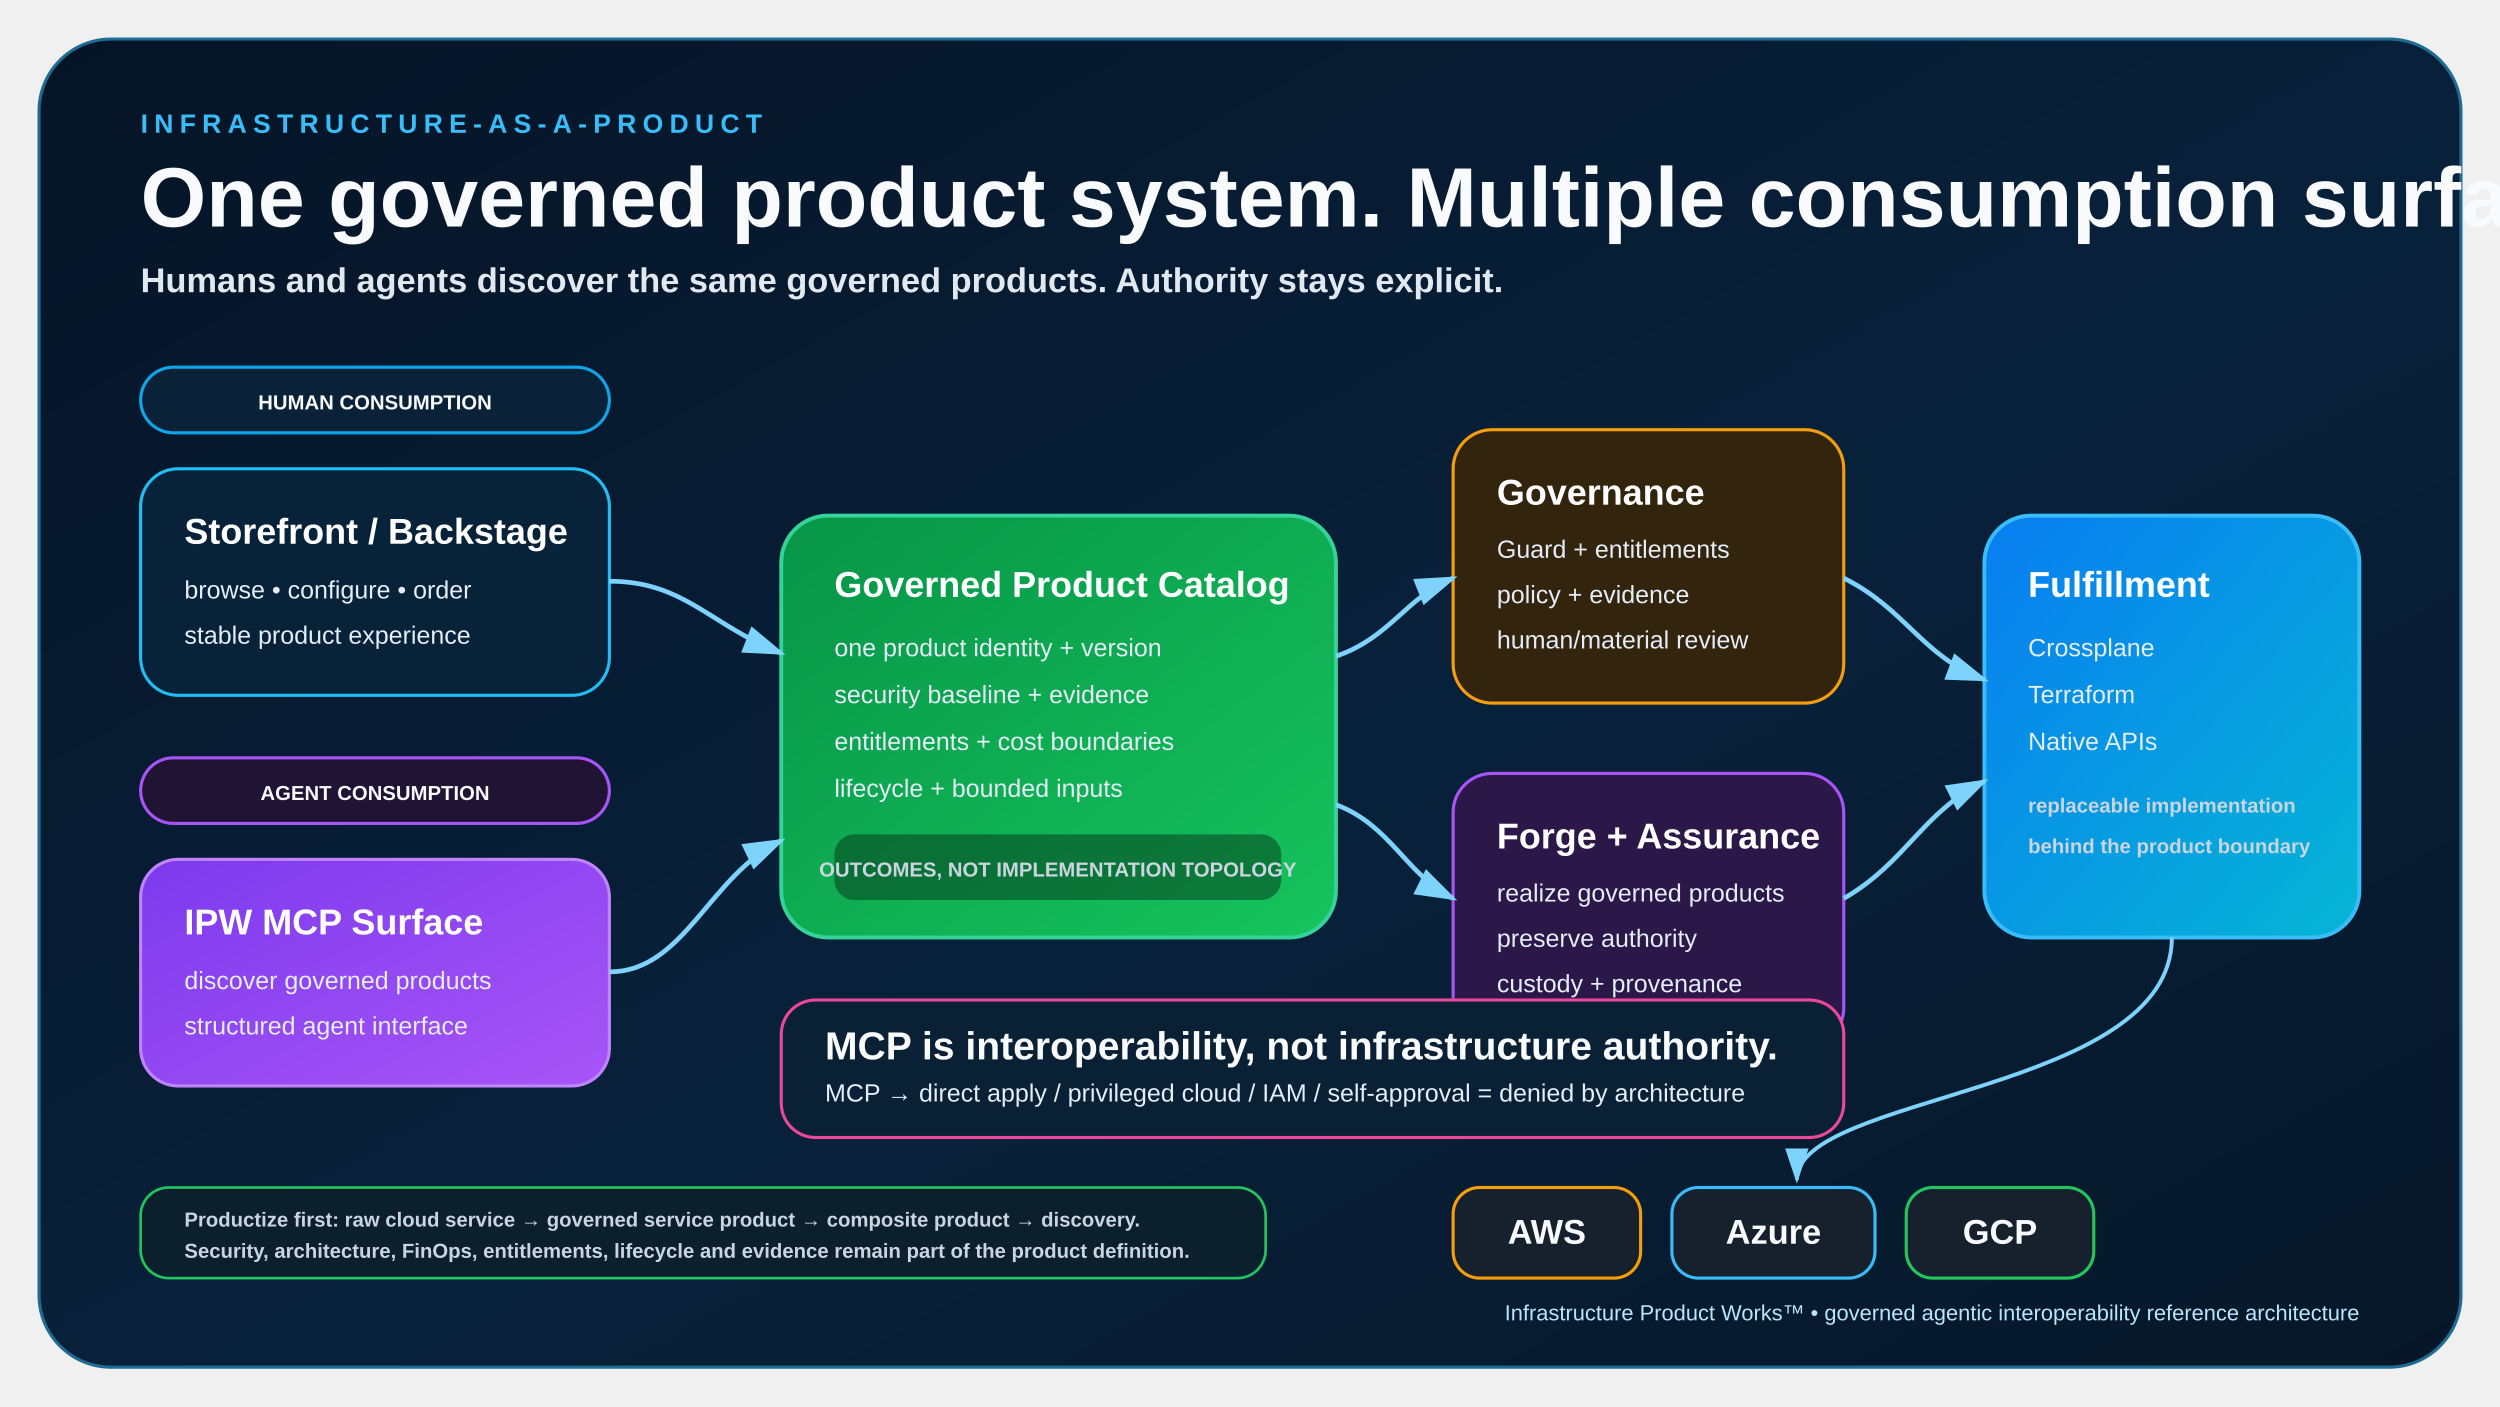
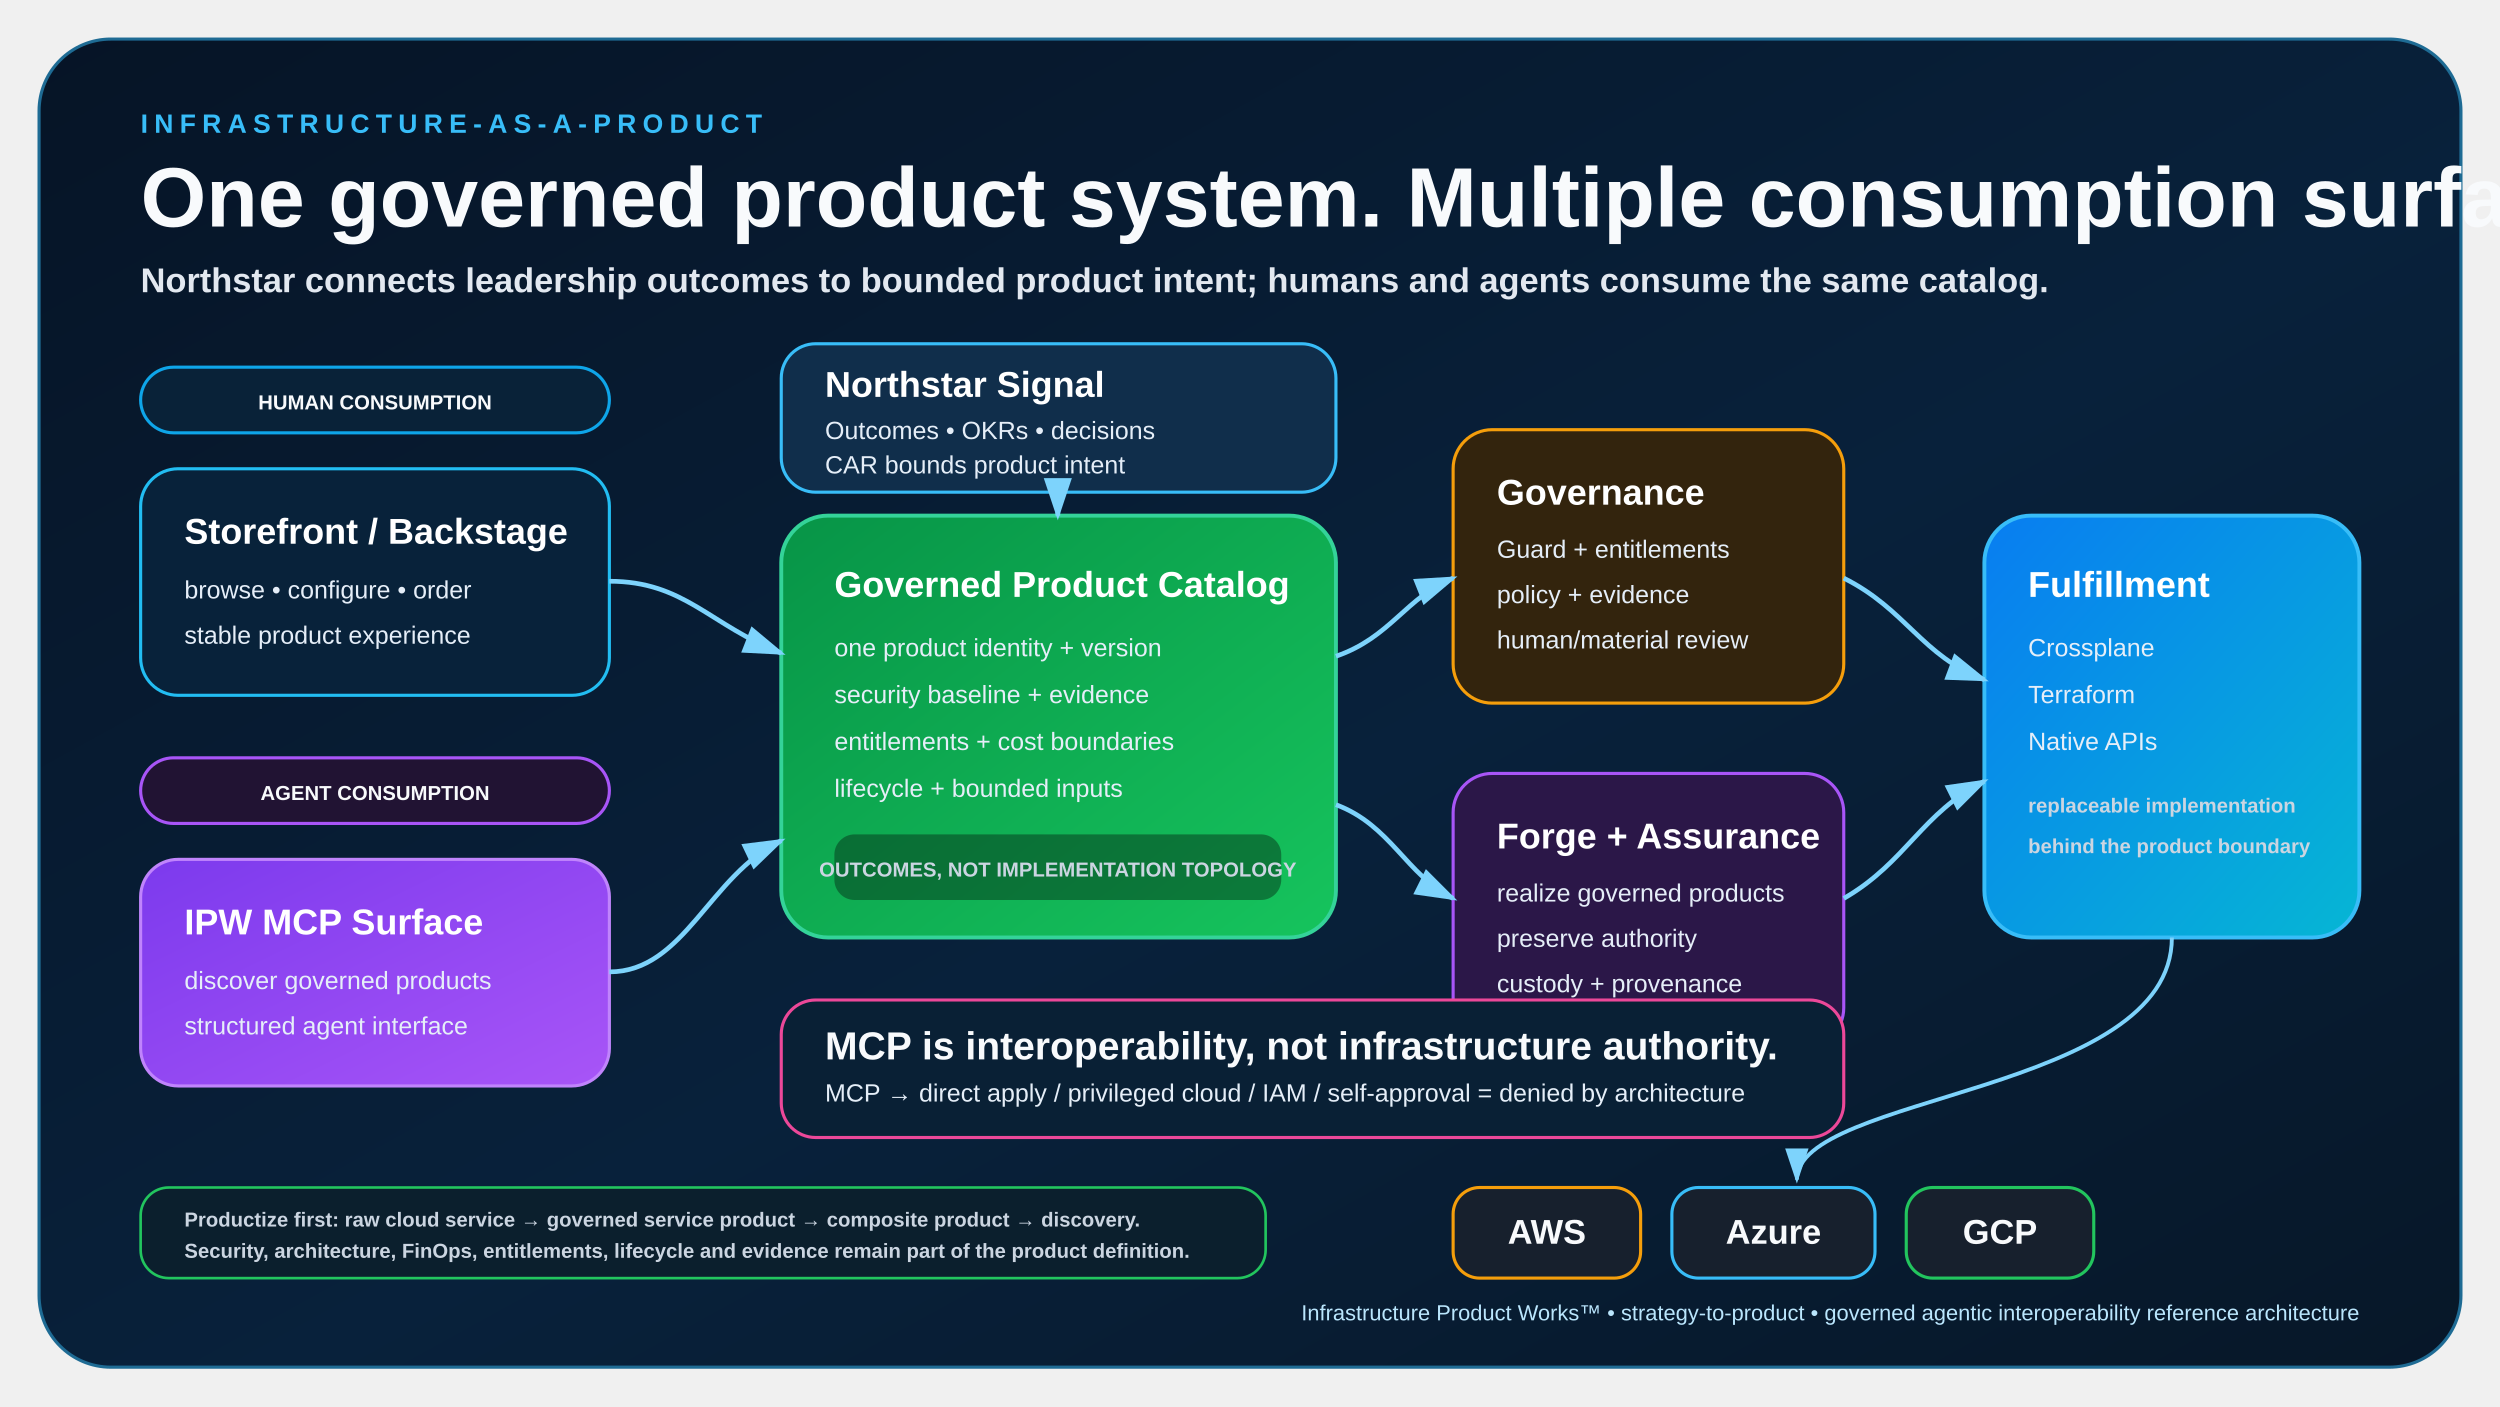
<svg xmlns="http://www.w3.org/2000/svg" width="1600" height="900" viewBox="0 0 1600 900" role="img" aria-labelledby="title desc">
  <defs>
    <linearGradient id="bg" x1="0" y1="0" x2="1" y2="1">
      <stop stop-color="#061426" />
      <stop offset=".55" stop-color="#08213b" />
      <stop offset="1" stop-color="#071728" />
    </linearGradient>
    <linearGradient id="catalog" x1="0" y1="0" x2="1" y2="1">
      <stop stop-color="#079447" />
      <stop offset="1" stop-color="#16c45d" />
    </linearGradient>
    <linearGradient id="ai" x1="0" y1="0" x2="1" y2="1">
      <stop stop-color="#7c3aed" />
      <stop offset="1" stop-color="#a855f7" />
    </linearGradient>
    <linearGradient id="control" x1="0" y1="0" x2="1" y2="1">
      <stop stop-color="#087df1" />
      <stop offset="1" stop-color="#06b6d4" />
    </linearGradient>
    <marker id="arrow" markerWidth="10" markerHeight="10" refX="8" refY="3" orient="auto">
      <path d="M0 0 L0 6 L9 3 Z" fill="#7dd3fc" />
    </marker>
    <style>.k{font:700 17px Arial,sans-serif;letter-spacing:4px;fill:#38bdf8}.title{font:800 54px Arial,sans-serif;fill:#f8fafc}.tag{font:600 22px Arial,sans-serif;fill:#e2e8f0}.pill{font:700 13px Arial,sans-serif;fill:#f8fafc}.ct{font:800 23px Arial,sans-serif;fill:#fff}.cs{font:500 16px Arial,sans-serif;fill:#e5eef8}.tiny{font:600 13px Arial,sans-serif;fill:#cbd5e1}.proof{font:800 25px Arial,sans-serif;fill:#f8fafc}.cloud{font:800 22px Arial,sans-serif;fill:#f8fafc}.foot{font:500 14px Arial,sans-serif;fill:#bae6fd}</style>
  </defs>
  <rect x="25" y="25" width="1550" height="850" rx="46" fill="url(#bg)" stroke="#1e6b94" stroke-width="2" />
  <text x="90" y="85" class="k">INFRASTRUCTURE-AS-A-PRODUCT</text>
  <text x="90" y="145" class="title">One governed product system. Multiple consumption surfaces.</text>
-   <text x="90" y="187" class="tag">Humans and agents discover the same governed products. Authority stays explicit.</text>
+   <text x="90" y="187" class="tag">Northstar connects leadership outcomes to bounded product intent; humans and agents consume the same catalog.</text>
  <g transform="translate(90 235)">
    <rect width="300" height="42" rx="21" fill="#092238" stroke="#0ea5e9" stroke-width="2" />
    <text x="150" y="27" text-anchor="middle" class="pill">HUMAN CONSUMPTION</text>
  </g>
  <g transform="translate(90 300)">
    <rect width="300" height="145" rx="24" fill="#08223a" stroke="#22bdf2" stroke-width="2" />
    <text x="28" y="48" class="ct">Storefront / Backstage</text>
    <text x="28" y="83" class="cs">browse • configure • order</text>
    <text x="28" y="112" class="cs">stable product experience</text>
  </g>
  <g transform="translate(90 485)">
    <rect width="300" height="42" rx="21" fill="#211333" stroke="#a855f7" stroke-width="2" />
    <text x="150" y="27" text-anchor="middle" class="pill">AGENT CONSUMPTION</text>
  </g>
  <g transform="translate(90 550)">
    <rect width="300" height="145" rx="24" fill="url(#ai)" stroke="#c084fc" stroke-width="2" />
    <text x="28" y="48" class="ct">IPW MCP Surface</text>
    <text x="28" y="83" class="cs">discover governed products</text>
    <text x="28" y="112" class="cs">structured agent interface</text>
+   </g>
+   <g transform="translate(500 220)">
+     <rect width="355" height="95" rx="22" fill="#102e4b" stroke="#38bdf8" stroke-width="2" />
+     <text x="28" y="34" class="ct">Northstar Signal</text>
+     <text x="28" y="61" class="cs">Outcomes • OKRs • decisions</text>
+     <text x="28" y="83" class="cs">CAR bounds product intent</text>
  </g>
  <g transform="translate(500 330)">
    <rect width="355" height="270" rx="30" fill="url(#catalog)" stroke="#34d399" stroke-width="2.5" />
    <text x="34" y="52" class="ct">Governed Product Catalog</text>
    <text x="34" y="90" class="cs">one product identity + version</text>
    <text x="34" y="120" class="cs">security baseline + evidence</text>
    <text x="34" y="150" class="cs">entitlements + cost boundaries</text>
    <text x="34" y="180" class="cs">lifecycle + bounded inputs</text>
    <rect x="34" y="204" width="286" height="42" rx="13" fill="#052e16" opacity=".48" />
    <text x="177" y="231" text-anchor="middle" class="tiny">OUTCOMES, NOT IMPLEMENTATION TOPOLOGY</text>
  </g>
  <g transform="translate(930 275)">
    <rect width="250" height="175" rx="25" fill="#33240d" stroke="#f59e0b" stroke-width="2" />
    <text x="28" y="48" class="ct">Governance</text>
    <text x="28" y="82" class="cs">Guard + entitlements</text>
    <text x="28" y="111" class="cs">policy + evidence</text>
    <text x="28" y="140" class="cs">human/material review</text>
  </g>
  <g transform="translate(930 495)">
    <rect width="250" height="175" rx="25" fill="#2b1748" stroke="#a855f7" stroke-width="2" />
    <text x="28" y="48" class="ct">Forge + Assurance</text>
    <text x="28" y="82" class="cs">realize governed products</text>
    <text x="28" y="111" class="cs">preserve authority</text>
    <text x="28" y="140" class="cs">custody + provenance</text>
  </g>
  <g transform="translate(1270 330)">
    <rect width="240" height="270" rx="30" fill="url(#control)" stroke="#38bdf8" stroke-width="2.5" />
    <text x="28" y="52" class="ct">Fulfillment</text>
    <text x="28" y="90" class="cs">Crossplane</text>
    <text x="28" y="120" class="cs">Terraform</text>
    <text x="28" y="150" class="cs">Native APIs</text>
    <text x="28" y="190" class="tiny">replaceable implementation</text>
    <text x="28" y="216" class="tiny">behind the product boundary</text>
  </g>
  <g stroke="#7dd3fc" stroke-width="3" fill="none" marker-end="url(#arrow)">
    <path d="M390 372 C438 372 454 400 500 418" />
+     <path d="M677 315 L677 330" />
    <path d="M390 622 C438 622 454 560 500 538" />
    <path d="M855 420 C890 408 900 382 930 370" />
    <path d="M855 515 C890 528 900 560 930 575" />
    <path d="M1180 370 C1220 390 1230 420 1270 435" />
    <path d="M1180 575 C1220 552 1230 520 1270 500" />
  </g>
  <g transform="translate(500 640)">
    <rect width="680" height="88" rx="22" fill="#092035" stroke="#ec4899" stroke-width="2" />
    <text x="28" y="38" class="proof">MCP is interoperability, not infrastructure authority.</text>
    <text x="28" y="65" class="cs">MCP → direct apply / privileged cloud / IAM / self-approval = denied by architecture</text>
  </g>
  <g transform="translate(930 760)">
    <rect width="120" height="58" rx="17" fill="#17202d" stroke="#f59e0b" stroke-width="2" />
    <text x="60" y="36" text-anchor="middle" class="cloud">AWS</text>
  </g>
  <g transform="translate(1070 760)">
    <rect width="130" height="58" rx="17" fill="#17202d" stroke="#38bdf8" stroke-width="2" />
    <text x="65" y="36" text-anchor="middle" class="cloud">Azure</text>
  </g>
  <g transform="translate(1220 760)">
    <rect width="120" height="58" rx="17" fill="#17202d" stroke="#22c55e" stroke-width="2" />
    <text x="60" y="36" text-anchor="middle" class="cloud">GCP</text>
  </g>
  <path d="M1390 600 C1390 700 1150 700 1150 755" fill="none" stroke="#7dd3fc" stroke-width="2.5" marker-end="url(#arrow)" />
  <g transform="translate(90 760)">
    <rect width="720" height="58" rx="18" fill="#0b1f2d" stroke="#22c55e" stroke-width="1.7" />
    <text x="28" y="25" class="tiny">Productize first: raw cloud service → governed service product → composite product → discovery.</text>
    <text x="28" y="45" class="tiny">Security, architecture, FinOps, entitlements, lifecycle and evidence remain part of the product definition.</text>
  </g>
-   <text x="1510" y="845" text-anchor="end" class="foot">Infrastructure Product Works™ • governed agentic interoperability reference architecture</text>
+   <text x="1510" y="845" text-anchor="end" class="foot">Infrastructure Product Works™ • strategy-to-product • governed agentic interoperability reference architecture</text>
</svg>
